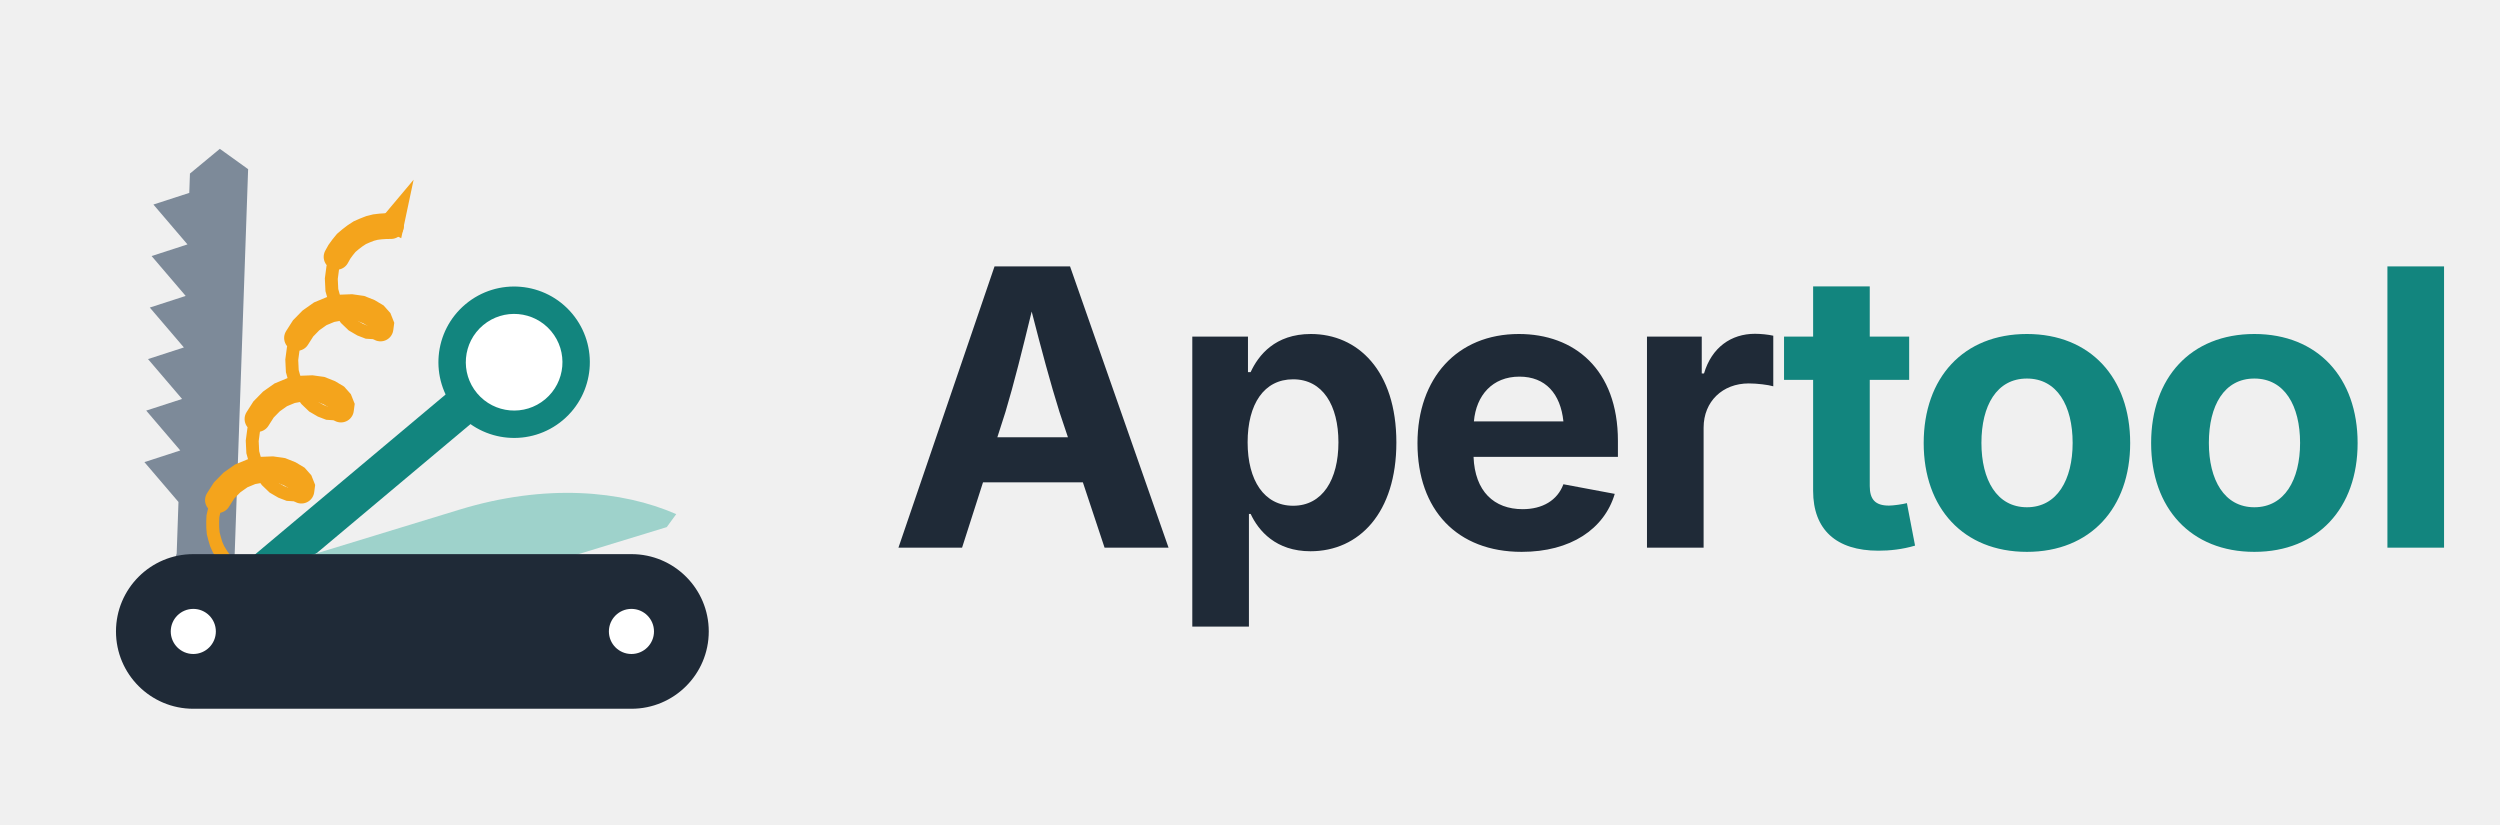
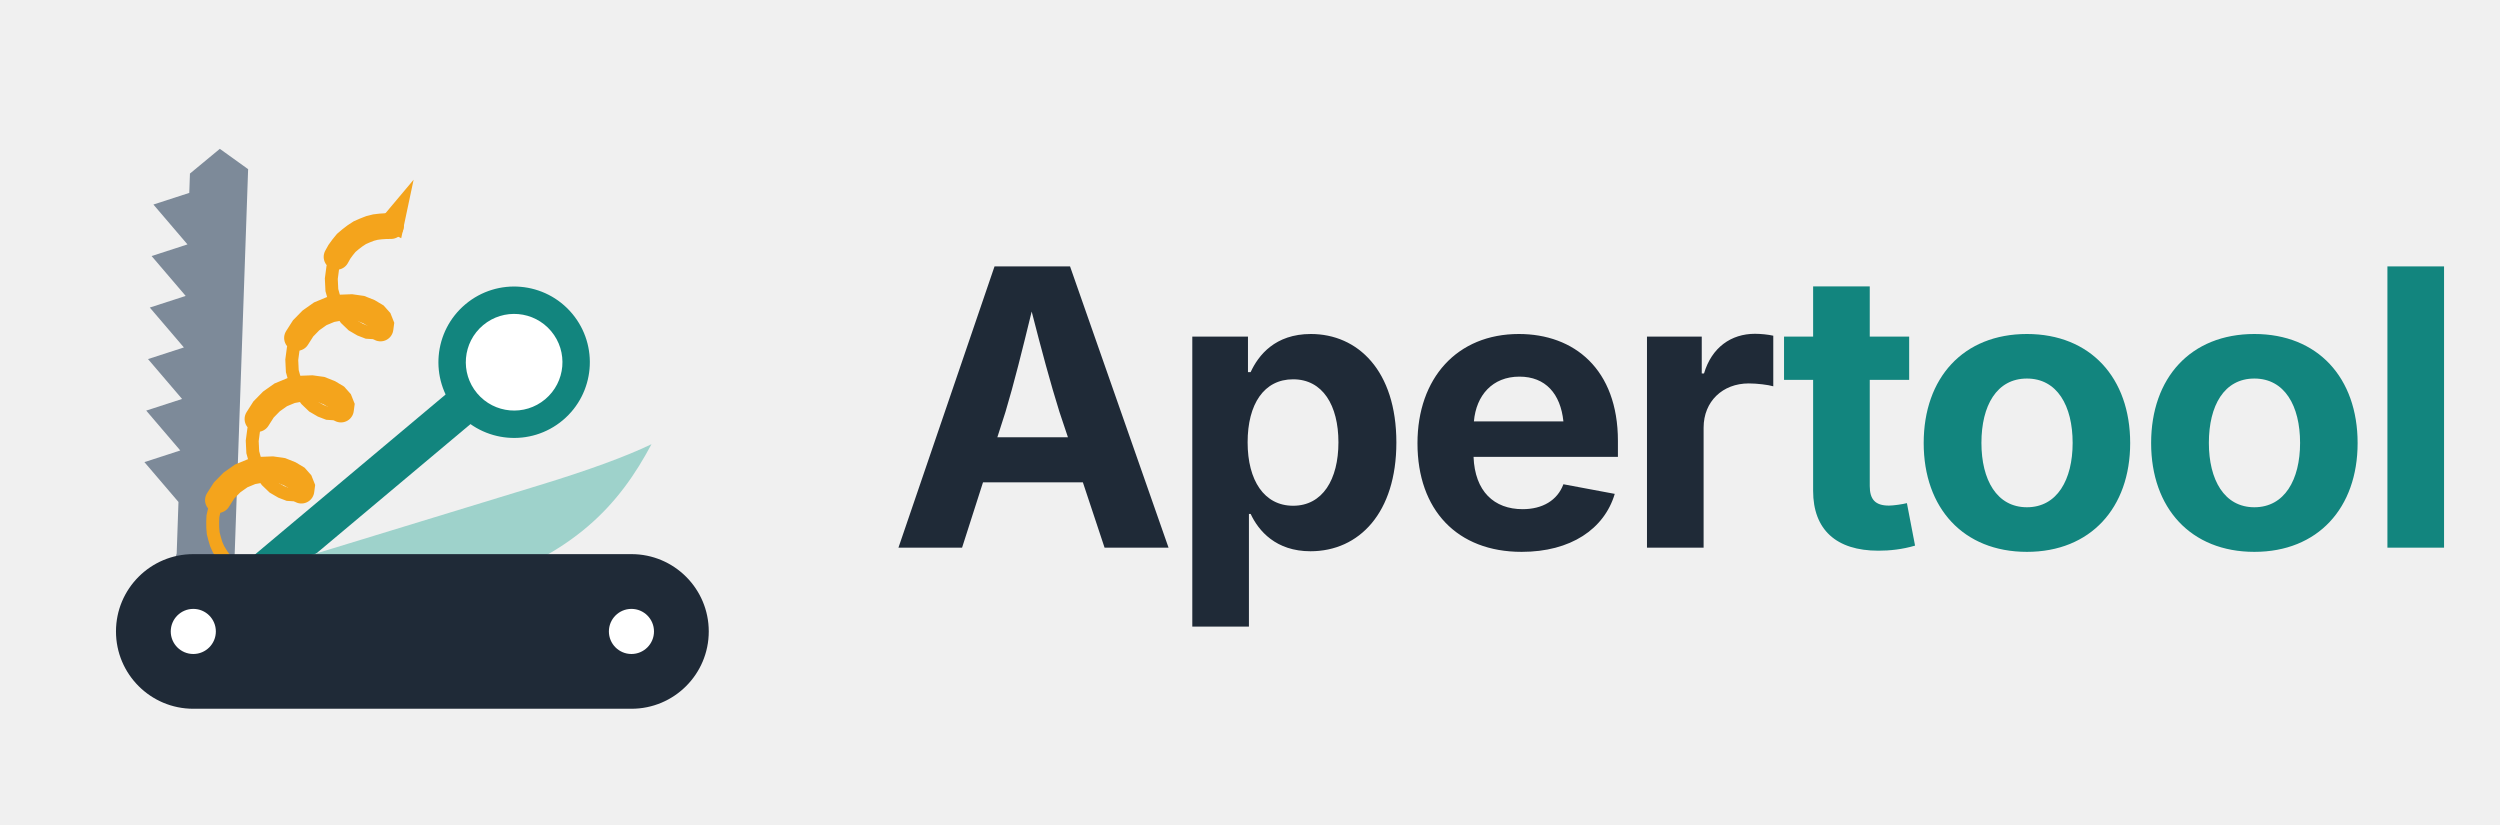
<svg xmlns="http://www.w3.org/2000/svg" viewBox="0 0 776 256" width="776" height="256">
  <g id="apt-logo">
    <g id="apt-saw" class="apt-tool" transform="rotate(-88 60 196)">
      <circle cx="60" cy="196" r="12" fill="#7D8A99" />
      <path fill="#7D8A99" d="M60 184L84 190H100L112 179L116 190L128 179L132 190L144 179L148 190L160 179L164 190L176 179L180 190L192 179L196 190H202L210 199L204 208H60Z" />
    </g>
    <g id="apt-corkscrew" class="apt-tool" transform="rotate(-64 60 196)">
      <circle cx="60" cy="196" r="11" fill="#F4A41C" />
      <path fill="none" stroke="#F4A41C" stroke-width="10" d="M58 196H84" />
      <path fill="none" stroke="#F4A41C" stroke-width="4" stroke-linecap="round" d="M84 196L84.7 194.6L85.5 193.2L86.4 191.8L87.5 190.5L88.8 189.3L90.1 188.2L91.6 187.3L93.2 186.5L94.8 185.8L96.5 185.4L98.2 185.1L100 185M114 207L112.8 206.6L111.8 205.5L111.1 203.8L110.9 201.5L111.1 198.8L112 196L113.5 193.2L115.5 190.5L118.1 188.2L121.2 186.5L124.5 185.4L128 185M142 207L140.8 206.6L139.8 205.5L139.1 203.8L138.9 201.5L139.1 198.8L140 196L141.5 193.2L143.5 190.5L146.1 188.2L149.2 186.5L152.5 185.4L156 185M170 207L168.8 206.6L167.8 205.5L167.1 203.8L166.9 201.5L167.1 198.8L168 196L169.5 193.2L171.5 190.5L174.1 188.2L177.2 186.5L180.5 185.4L184 185" />
      <path fill="none" stroke="#F4A41C" stroke-width="8" stroke-linecap="round" d="M100 185L103.5 185.4L106.8 186.5L109.9 188.2L112.5 190.5L114.5 193.2L116 196L116.9 198.8L117.1 201.5L116.9 203.8L116.2 205.5L115.2 206.6L114 207M128 185L131.5 185.4L134.8 186.5L137.9 188.2L140.5 190.5L142.5 193.2L144 196L144.9 198.8L145.1 201.5L144.9 203.8L144.2 205.5L143.2 206.6L142 207M156 185L159.5 185.4L162.8 186.5L165.9 188.2L168.5 190.5L170.5 193.2L172 196L172.9 198.8L173.1 201.5L172.9 203.8L172.2 205.5L171.2 206.6L170 207M184 185L185.8 185.1L187.5 185.4L189.2 185.8L190.8 186.5L192.4 187.3L193.9 188.2L195.2 189.3L196.5 190.5L197.6 191.8L198.5 193.2L199.3 194.6L200 196" />
      <path fill="#F4A41C" d="M198 191.5L216 196L198 200.5Z" />
    </g>
    <g id="apt-loupe" class="apt-tool" transform="rotate(-40 60 196)">
      <circle cx="60" cy="196" r="12" fill="#12857E" />
      <path fill="#12857E" d="M60 184L84 190H170V202H84L60 208Z" />
      <circle cx="190" cy="196" r="23.5" fill="#12857E" />
      <circle id="apt-lens" cx="190" cy="196" r="15" fill="#FFFFFF" />
    </g>
    <g id="apt-knife" class="apt-tool" transform="rotate(-17 60 196)">
      <circle cx="60" cy="196" r="12" fill="#9ED2CB" />
-       <path fill="#9ED2CB" d="M60 184H150C178 184 200 193 214 205L210 208H60Z" />
+       <path fill="#9ED2CB" d="M60 184H176Q200 184 213 182C198 197 180 208 146 208H60Z" />
    </g>
    <g id="apt-handle">
      <rect x="36" y="172" width="184" height="48" rx="24" fill="#1F2A37" />
    </g>
    <g id="apt-pivot">
      <circle cx="60" cy="196" r="7" fill="#FFFFFF" />
    </g>
    <g id="apt-rivet">
      <circle cx="196" cy="196" r="7" fill="#FFFFFF" />
    </g>
  </g>
  <g id="apt-wordmark">
    <text x="276" y="170" font-family="Inter, Arial, sans-serif" font-size="120" font-weight="700" letter-spacing="-3" fill="#1F2A37">Aper<tspan fill="#12857E">tool</tspan>
    </text>
  </g>
</svg>
